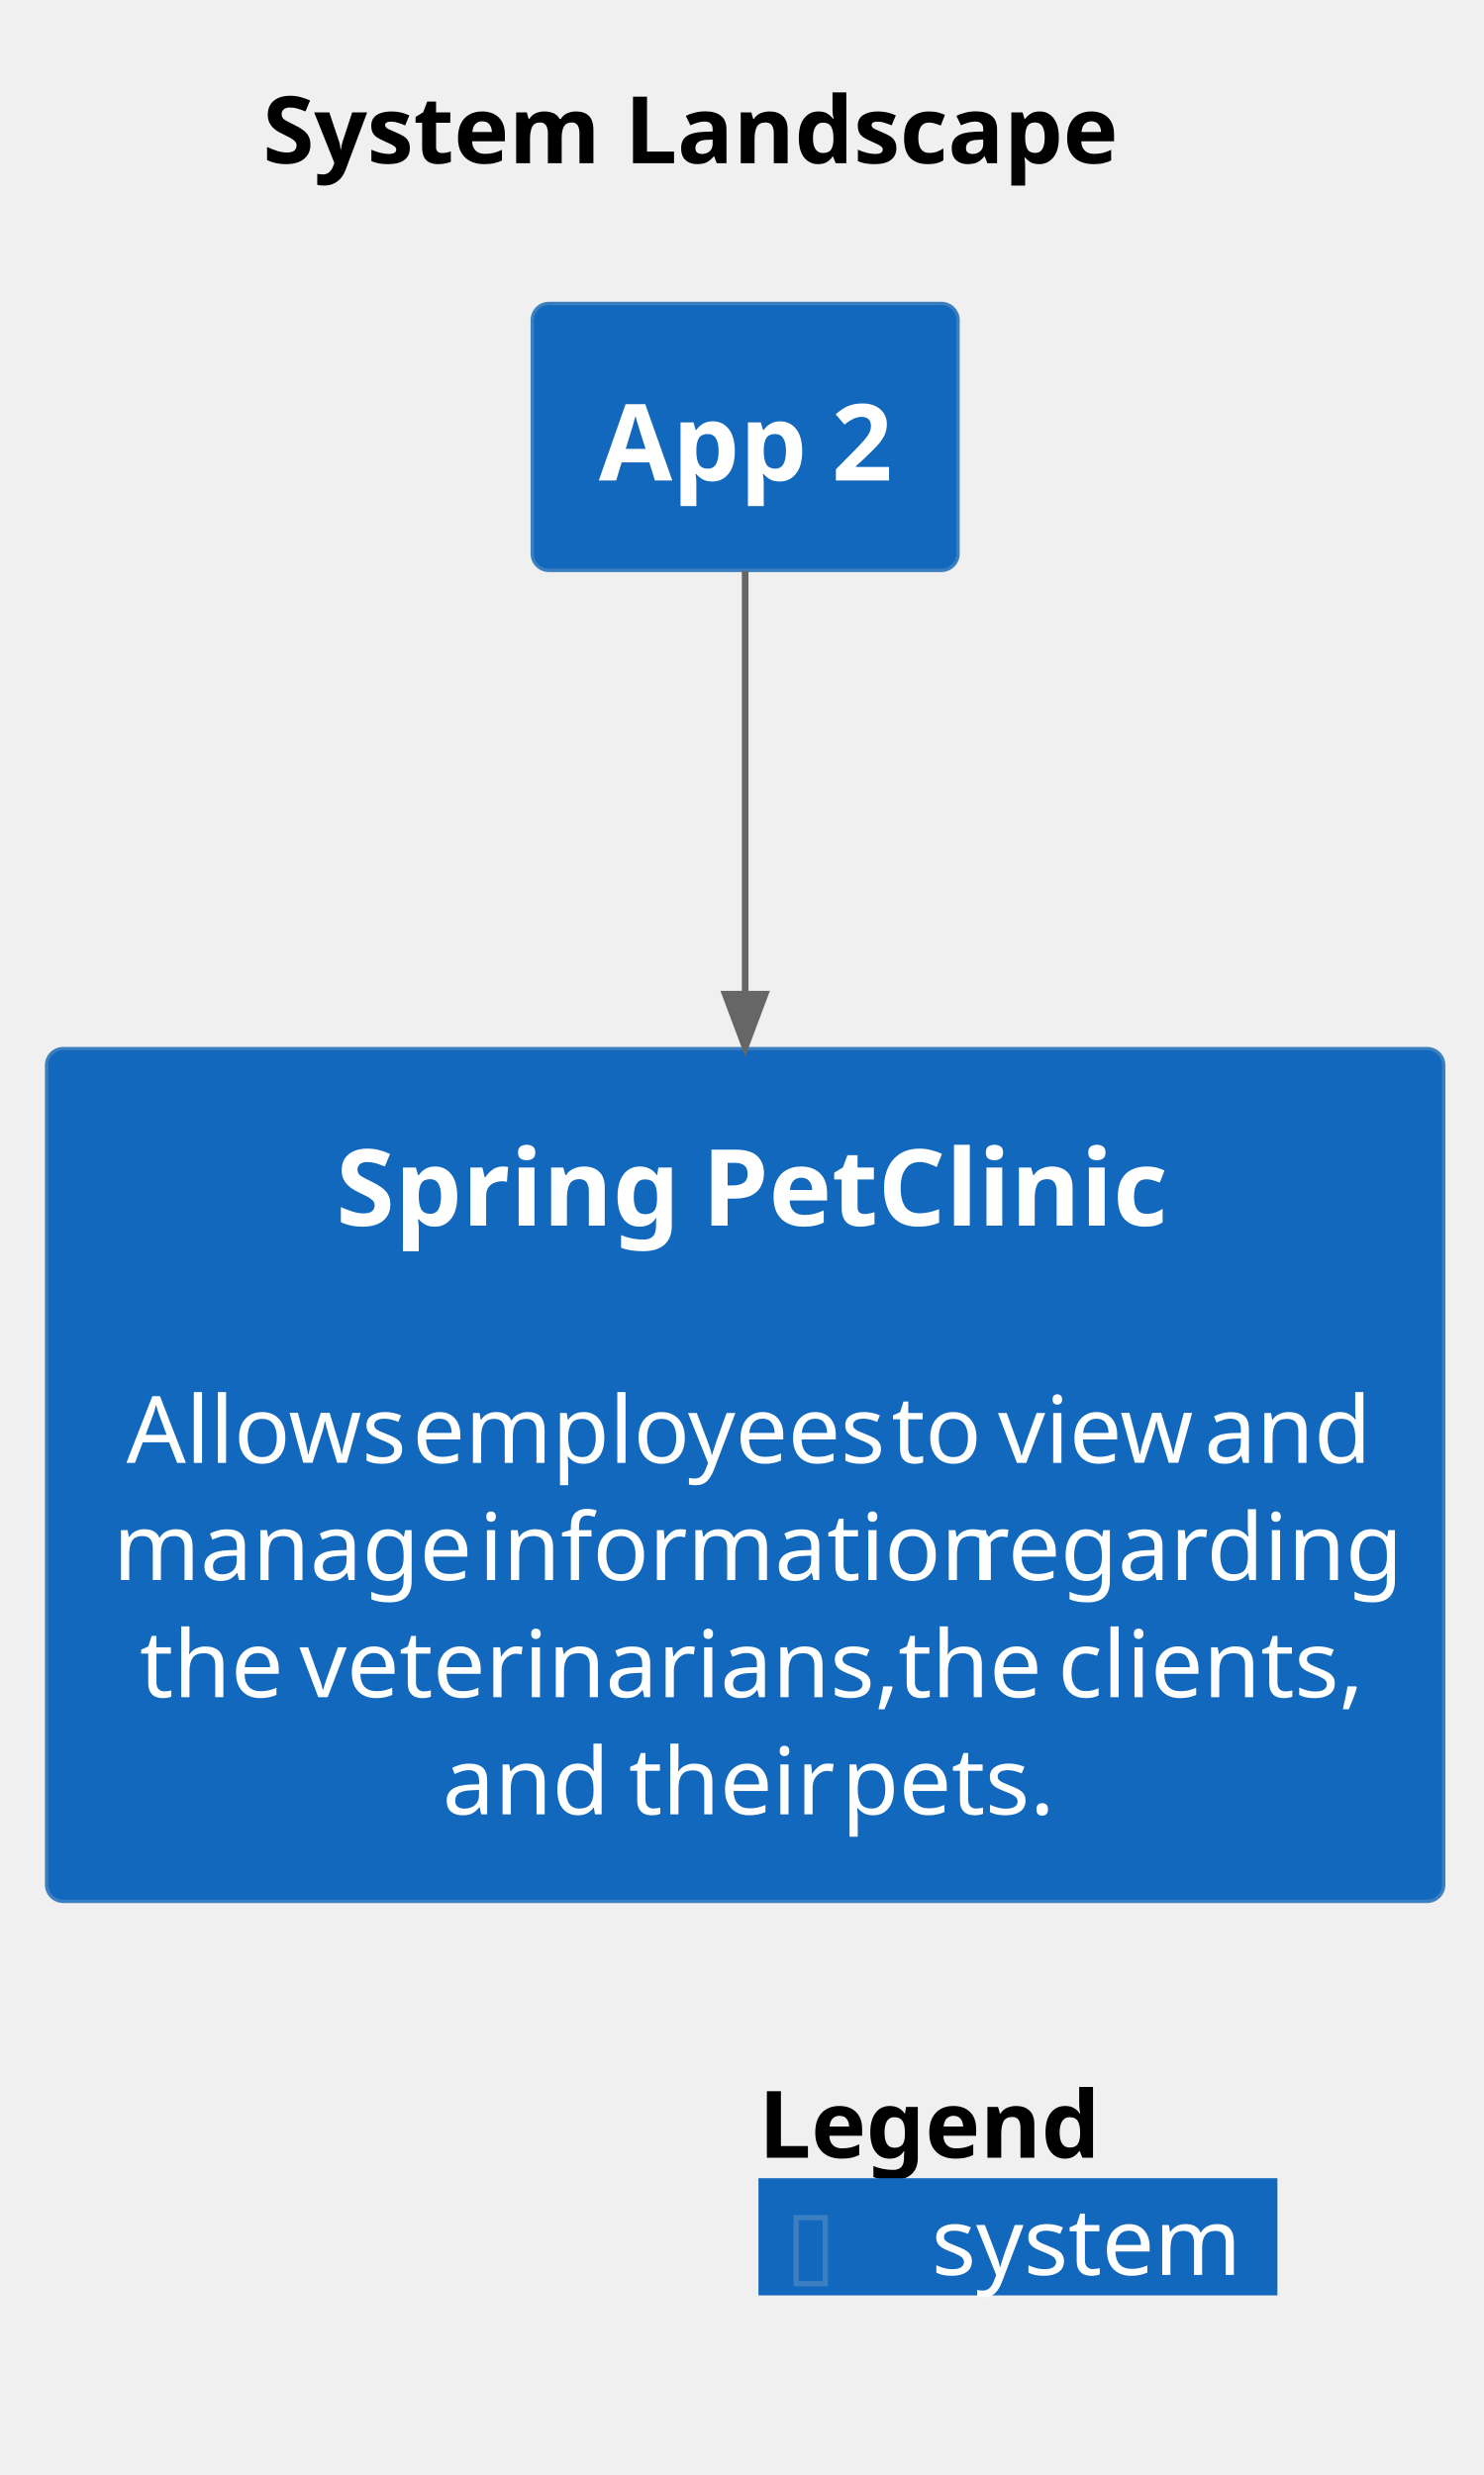
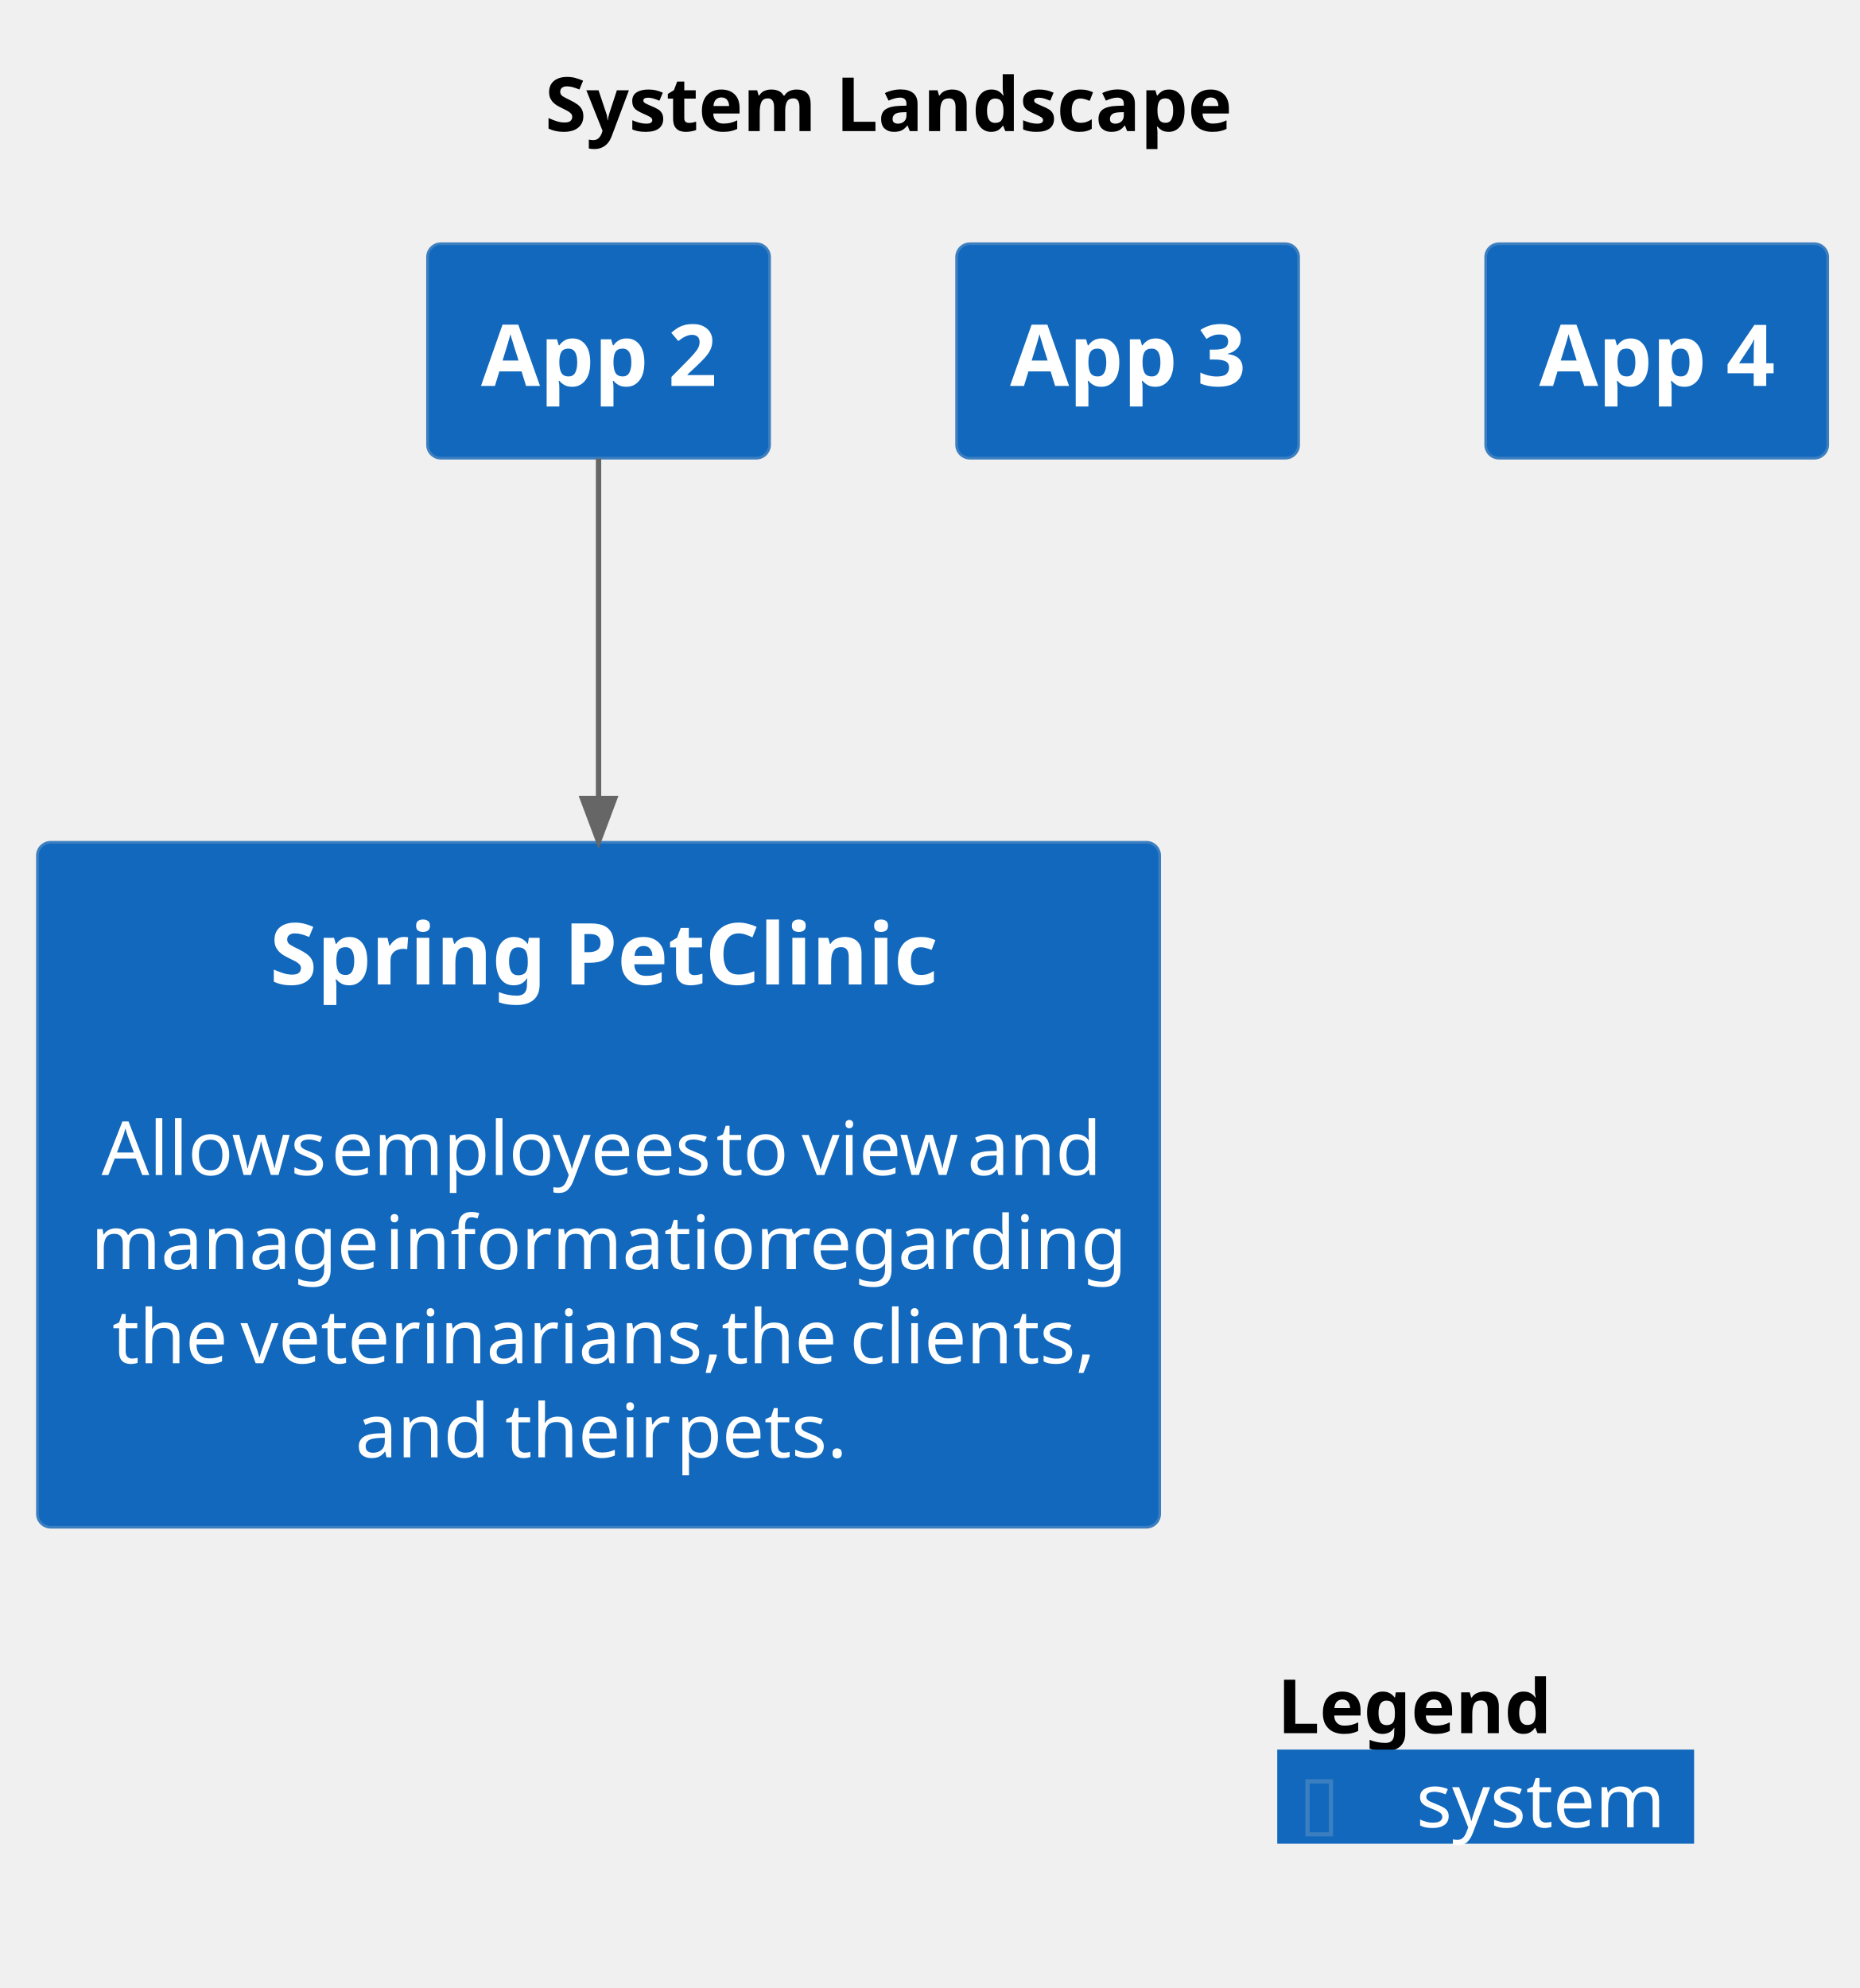
- <svg xmlns="http://www.w3.org/2000/svg" contentStyleType="text/css" height="372px" preserveAspectRatio="none" style="width:223px;height:372px;background:#FFFFFF;" version="1.1" viewBox="0 0 223 372" width="223px" zoomAndPan="magnify">
+ <svg xmlns="http://www.w3.org/2000/svg" contentStyleType="text/css" height="372px" preserveAspectRatio="none" style="width:348px;height:372px;background:#FFFFFF;" version="1.1" viewBox="0 0 348 372" width="348px" zoomAndPan="magnify">
  <defs />
  <g>
-     <text fill="#000000" font-family="sans-serif" font-size="14" font-weight="bold" lengthAdjust="spacing" textLength="130" x="39.5" y="24.533">System Landscape</text>
+     <text fill="#000000" font-family="sans-serif" font-size="14" font-weight="bold" lengthAdjust="spacing" textLength="130" x="102" y="24.533">System Landscape</text>
    <g id="elem_SpringPetClinic">
      <rect fill="#1168BD" height="128.172" rx="2.5" ry="2.5" style="stroke:#3C7FC0;stroke-width:0.5;" width="210" x="7" y="157.609" />
      <text fill="#FFFFFF" font-family="sans-serif" font-size="16" font-weight="bold" lengthAdjust="spacing" textLength="51" x="50.5" y="184.219">Spring</text>
      <text fill="#FFFFFF" font-family="sans-serif" font-size="16" font-weight="bold" lengthAdjust="spacing" textLength="4" x="101.5" y="184.219"> </text>
      <text fill="#FFFFFF" font-family="sans-serif" font-size="16" font-weight="bold" lengthAdjust="spacing" textLength="68" x="105.5" y="184.219">PetClinic</text>
      <text fill="#FFFFFF" font-family="sans-serif" font-size="14" lengthAdjust="spacing" textLength="4" x="110" y="202.268"> </text>
      <text fill="#FFFFFF" font-family="sans-serif" font-size="14" lengthAdjust="spacing" textLength="39" x="19" y="219.877">Allows</text>
      <text fill="#FFFFFF" font-family="sans-serif" font-size="14" lengthAdjust="spacing" textLength="4" x="58" y="219.877"> </text>
      <text fill="#FFFFFF" font-family="sans-serif" font-size="14" lengthAdjust="spacing" textLength="68" x="62" y="219.877">employees</text>
      <text fill="#FFFFFF" font-family="sans-serif" font-size="14" lengthAdjust="spacing" textLength="4" x="130" y="219.877"> </text>
      <text fill="#FFFFFF" font-family="sans-serif" font-size="14" lengthAdjust="spacing" textLength="12" x="134" y="219.877">to</text>
      <text fill="#FFFFFF" font-family="sans-serif" font-size="14" lengthAdjust="spacing" textLength="4" x="146" y="219.877"> </text>
      <text fill="#FFFFFF" font-family="sans-serif" font-size="14" lengthAdjust="spacing" textLength="27" x="150" y="219.877">view</text>
      <text fill="#FFFFFF" font-family="sans-serif" font-size="14" lengthAdjust="spacing" textLength="4" x="177" y="219.877"> </text>
      <text fill="#FFFFFF" font-family="sans-serif" font-size="14" lengthAdjust="spacing" textLength="24" x="181" y="219.877">and</text>
      <text fill="#FFFFFF" font-family="sans-serif" font-size="14" lengthAdjust="spacing" textLength="51" x="17" y="237.486">manage</text>
      <text fill="#FFFFFF" font-family="sans-serif" font-size="14" lengthAdjust="spacing" textLength="4" x="68" y="237.486"> </text>
      <text fill="#FFFFFF" font-family="sans-serif" font-size="14" lengthAdjust="spacing" textLength="70" x="72" y="237.486">information</text>
      <text fill="#FFFFFF" font-family="sans-serif" font-size="14" lengthAdjust="spacing" textLength="4" x="142" y="237.486"> </text>
      <text fill="#FFFFFF" font-family="sans-serif" font-size="14" lengthAdjust="spacing" textLength="61" x="146" y="237.486">regarding</text>
      <text fill="#FFFFFF" font-family="sans-serif" font-size="14" lengthAdjust="spacing" textLength="20" x="21" y="255.096">the</text>
      <text fill="#FFFFFF" font-family="sans-serif" font-size="14" lengthAdjust="spacing" textLength="4" x="41" y="255.096"> </text>
      <text fill="#FFFFFF" font-family="sans-serif" font-size="14" lengthAdjust="spacing" textLength="86" x="45" y="255.096">veterinarians,</text>
      <text fill="#FFFFFF" font-family="sans-serif" font-size="14" lengthAdjust="spacing" textLength="4" x="131" y="255.096"> </text>
      <text fill="#FFFFFF" font-family="sans-serif" font-size="14" lengthAdjust="spacing" textLength="20" x="135" y="255.096">the</text>
      <text fill="#FFFFFF" font-family="sans-serif" font-size="14" lengthAdjust="spacing" textLength="4" x="155" y="255.096"> </text>
      <text fill="#FFFFFF" font-family="sans-serif" font-size="14" lengthAdjust="spacing" textLength="44" x="159" y="255.096">clients,</text>
      <text fill="#FFFFFF" font-family="sans-serif" font-size="14" lengthAdjust="spacing" textLength="24" x="66.5" y="272.705">and</text>
      <text fill="#FFFFFF" font-family="sans-serif" font-size="14" lengthAdjust="spacing" textLength="4" x="90.5" y="272.705"> </text>
      <text fill="#FFFFFF" font-family="sans-serif" font-size="14" lengthAdjust="spacing" textLength="28" x="94.5" y="272.705">their</text>
      <text fill="#FFFFFF" font-family="sans-serif" font-size="14" lengthAdjust="spacing" textLength="4" x="122.5" y="272.705"> </text>
      <text fill="#FFFFFF" font-family="sans-serif" font-size="14" lengthAdjust="spacing" textLength="31" x="126.5" y="272.705">pets.</text>
    </g>
+     <g id="elem_App3">
+       <rect fill="#1168BD" height="40.125" rx="2.5" ry="2.5" style="stroke:#3C7FC0;stroke-width:0.5;" width="64" x="179" y="45.609" />
+       <text fill="#FFFFFF" font-family="sans-serif" font-size="16" font-weight="bold" lengthAdjust="spacing" textLength="31" x="189" y="72.219">App</text>
+       <text fill="#FFFFFF" font-family="sans-serif" font-size="16" font-weight="bold" lengthAdjust="spacing" textLength="4" x="220" y="72.219"> </text>
+       <text fill="#FFFFFF" font-family="sans-serif" font-size="16" font-weight="bold" lengthAdjust="spacing" textLength="9" x="224" y="72.219">3</text>
+     </g>
+     <g id="elem_App4">
+       <rect fill="#1168BD" height="40.125" rx="2.5" ry="2.5" style="stroke:#3C7FC0;stroke-width:0.5;" width="64" x="278" y="45.609" />
+       <text fill="#FFFFFF" font-family="sans-serif" font-size="16" font-weight="bold" lengthAdjust="spacing" textLength="31" x="288" y="72.219">App</text>
+       <text fill="#FFFFFF" font-family="sans-serif" font-size="16" font-weight="bold" lengthAdjust="spacing" textLength="4" x="319" y="72.219"> </text>
+       <text fill="#FFFFFF" font-family="sans-serif" font-size="16" font-weight="bold" lengthAdjust="spacing" textLength="9" x="323" y="72.219">4</text>
+     </g>
    <g id="elem_App2">
      <rect fill="#1168BD" height="40.125" rx="2.5" ry="2.5" style="stroke:#3C7FC0;stroke-width:0.5;" width="64" x="80" y="45.609" />
      <text fill="#FFFFFF" font-family="sans-serif" font-size="16" font-weight="bold" lengthAdjust="spacing" textLength="31" x="90" y="72.219">App</text>
      <text fill="#FFFFFF" font-family="sans-serif" font-size="16" font-weight="bold" lengthAdjust="spacing" textLength="4" x="121" y="72.219"> </text>
      <text fill="#FFFFFF" font-family="sans-serif" font-size="16" font-weight="bold" lengthAdjust="spacing" textLength="9" x="125" y="72.219">2</text>
    </g>
    <g id="link_App2_SpringPetClinic">
      <path d="M112,85.799 C112,101.889 112,125.899 112,149.219 " fill="none" id="App2-to-SpringPetClinic" style="stroke:#666666;stroke-width:1.0;" />
      <polygon fill="#666666" points="112,157.429,115,149.429,109,149.429,112,157.429" style="stroke:#666666;stroke-width:1.0;" />
      <text fill="#666666" font-family="sans-serif" font-size="0" lengthAdjust="spacing" textLength="0" x="113" y="116.609">.</text>
    </g>
-     <rect fill="none" height="17.609" style="stroke:none;stroke-width:1.0;" width="78" x="114" y="309.781" />
-     <text fill="#000000" font-family="sans-serif" font-size="14" font-weight="bold" lengthAdjust="spacing" textLength="53" x="114" y="324.315">Legend</text>
-     <text fill="#FFFFFF" font-family="sans-serif" font-size="14" lengthAdjust="spacing" textLength="4" x="167" y="324.315"> </text>
-     <rect fill="#1168BD" height="17.609" style="stroke:none;stroke-width:1.0;" width="78" x="114" y="327.391" />
-     <text fill="#3C7FC0" font-family="sans-serif" font-size="14" lengthAdjust="spacing" textLength="14" x="118" y="341.924">▯</text>
-     <text fill="#FFFFFF" font-family="sans-serif" font-size="14" lengthAdjust="spacing" textLength="4" x="132" y="341.924"> </text>
-     <text fill="#FFFFFF" font-family="sans-serif" font-size="14" lengthAdjust="spacing" textLength="44" x="140" y="341.924">system</text>
-     <text fill="#FFFFFF" font-family="sans-serif" font-size="14" lengthAdjust="spacing" textLength="4" x="188" y="341.924"> </text>
-     <line style="stroke:none;stroke-width:1.0;" x1="114" x2="192" y1="309.781" y2="309.781" />
-     <line style="stroke:none;stroke-width:1.0;" x1="114" x2="192" y1="327.391" y2="327.391" />
-     <line style="stroke:none;stroke-width:1.0;" x1="114" x2="192" y1="345" y2="345" />
-     <line style="stroke:none;stroke-width:1.0;" x1="114" x2="114" y1="309.781" y2="345" />
-     <line style="stroke:none;stroke-width:1.0;" x1="192" x2="192" y1="309.781" y2="345" />
+     <rect fill="none" height="17.609" style="stroke:none;stroke-width:1.0;" width="78" x="239" y="309.781" />
+     <text fill="#000000" font-family="sans-serif" font-size="14" font-weight="bold" lengthAdjust="spacing" textLength="53" x="239" y="324.315">Legend</text>
+     <text fill="#FFFFFF" font-family="sans-serif" font-size="14" lengthAdjust="spacing" textLength="4" x="292" y="324.315"> </text>
+     <rect fill="#1168BD" height="17.609" style="stroke:none;stroke-width:1.0;" width="78" x="239" y="327.391" />
+     <text fill="#3C7FC0" font-family="sans-serif" font-size="14" lengthAdjust="spacing" textLength="14" x="243" y="341.924">▯</text>
+     <text fill="#FFFFFF" font-family="sans-serif" font-size="14" lengthAdjust="spacing" textLength="4" x="257" y="341.924"> </text>
+     <text fill="#FFFFFF" font-family="sans-serif" font-size="14" lengthAdjust="spacing" textLength="44" x="265" y="341.924">system</text>
+     <text fill="#FFFFFF" font-family="sans-serif" font-size="14" lengthAdjust="spacing" textLength="4" x="313" y="341.924"> </text>
+     <line style="stroke:none;stroke-width:1.0;" x1="239" x2="317" y1="309.781" y2="309.781" />
+     <line style="stroke:none;stroke-width:1.0;" x1="239" x2="317" y1="327.391" y2="327.391" />
+     <line style="stroke:none;stroke-width:1.0;" x1="239" x2="317" y1="345" y2="345" />
+     <line style="stroke:none;stroke-width:1.0;" x1="239" x2="239" y1="309.781" y2="345" />
+     <line style="stroke:none;stroke-width:1.0;" x1="317" x2="317" y1="309.781" y2="345" />
  </g>
</svg>
